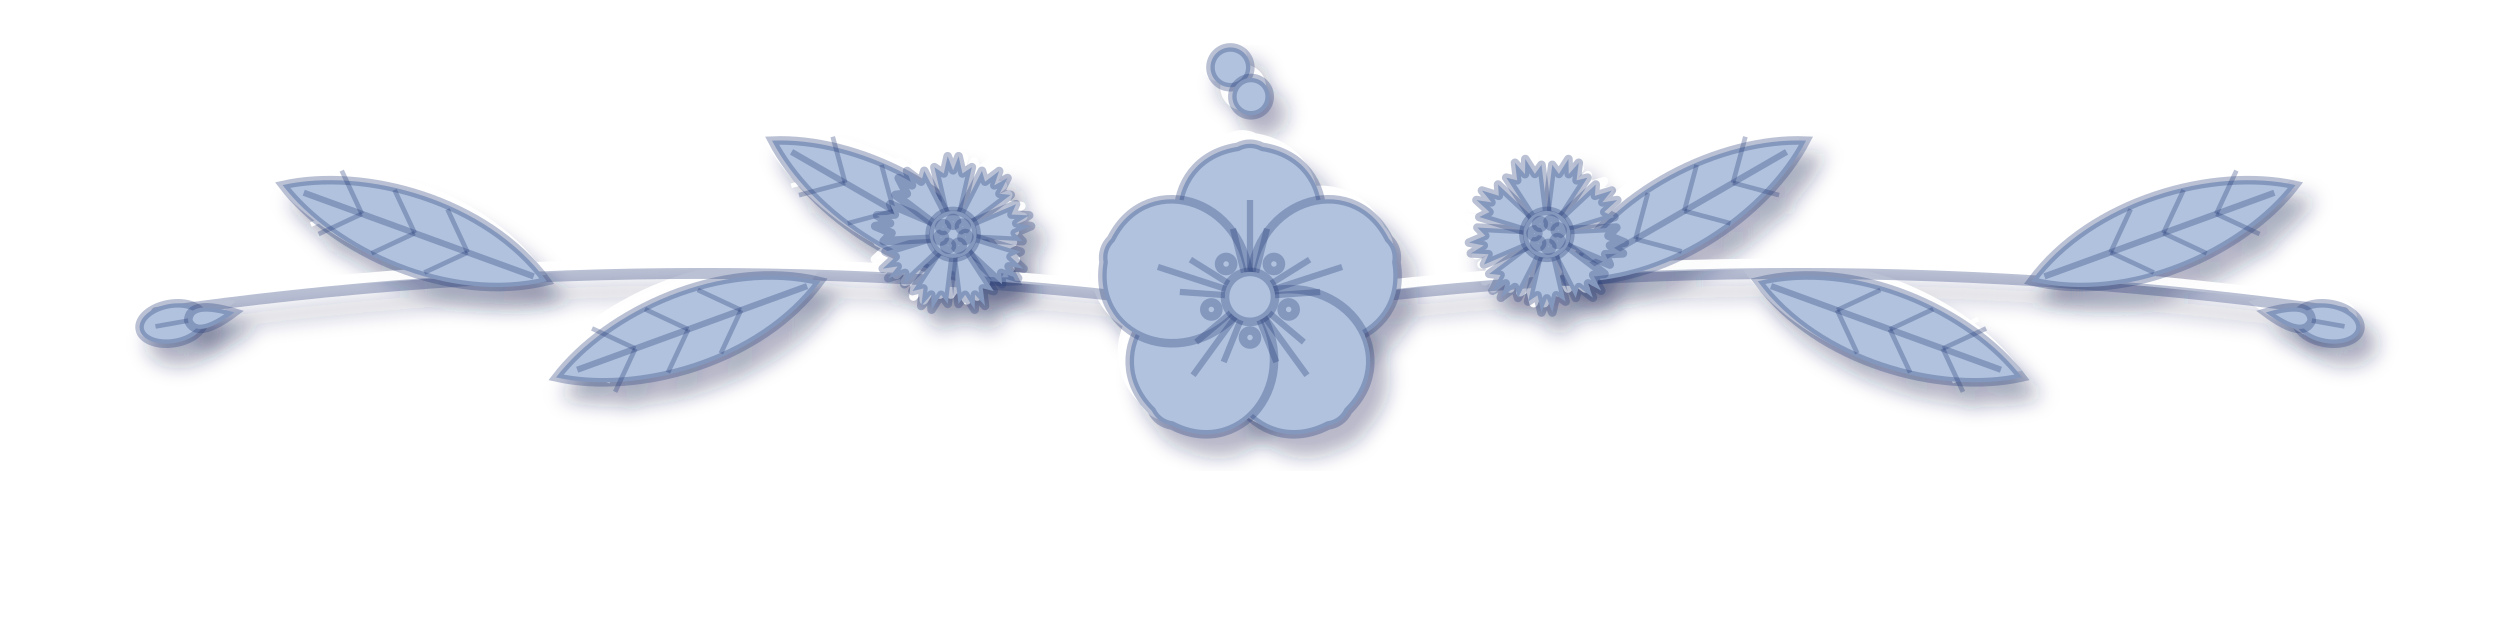
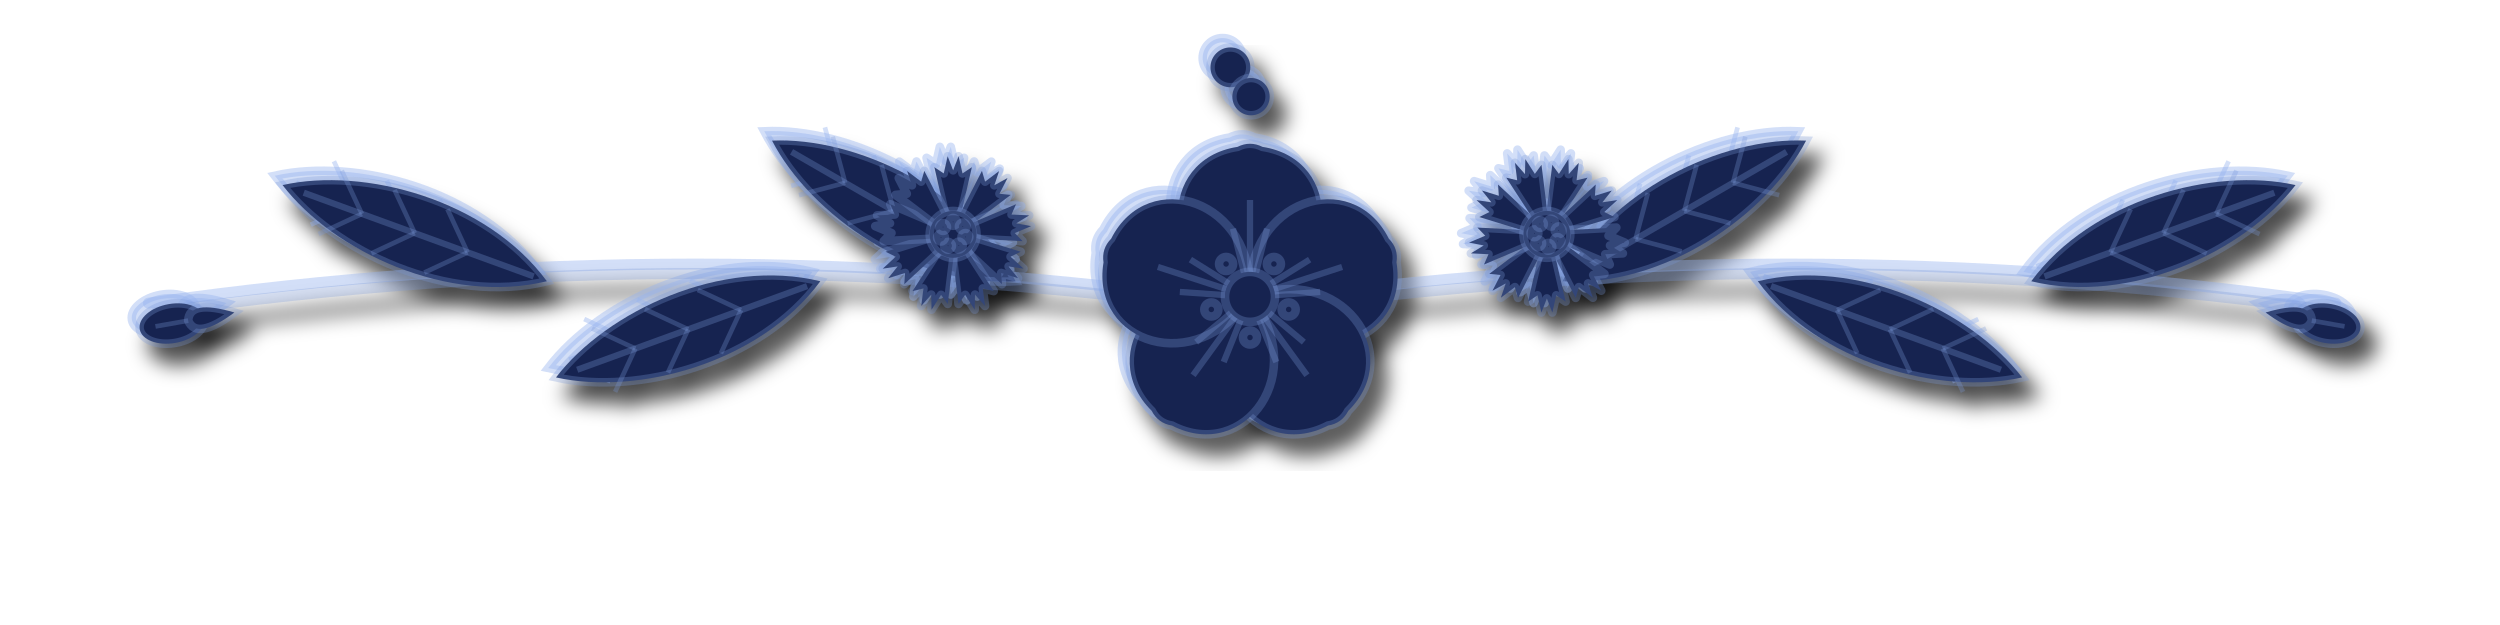
<svg xmlns="http://www.w3.org/2000/svg" viewBox="0 0 320 80" role="img" aria-label="Embossed flower ornament">
  <defs>
    <filter id="soft" x="-5%" y="-5%" width="110%" height="110%">
      <feGaussianBlur stdDeviation="1.3" />
    </filter>
    <g id="art" stroke-width="1.1">
      <path fill="none" stroke-width="1.4" stroke-linecap="round" d="M20 40Q90 30 160 40" />
      <path fill="none" stroke-width="1.4" stroke-linecap="round" d="M160 40Q230 30 300 40" />
      <path d="M70 36C57.39 39.07 42.66 32.18 36.17 23.69C46.6 21.35 62.31 25.54 70 36Z" />
      <path fill="none" stroke-width="0.8" d="M68.31 35.38L38.88 24.67" />
      <path fill="none" stroke-width="0.6" d="M59.85 32.31L54.31 34.89" />
      <path fill="none" stroke-width="0.6" d="M59.85 32.31L57.27 26.77" />
      <path fill="none" stroke-width="0.6" d="M53.09 29.84L47.55 32.43" />
      <path fill="none" stroke-width="0.6" d="M53.09 29.84L50.5 24.31" />
      <path fill="none" stroke-width="0.6" d="M46.32 27.38L40.78 29.96" />
      <path fill="none" stroke-width="0.6" d="M46.32 27.38L43.74 21.84" />
      <path d="M105 36C97.31 46.46 81.6 50.65 71.17 48.31C77.66 39.82 92.39 32.93 105 36Z" />
      <path fill="none" stroke-width="0.8" d="M103.31 36.62L73.88 47.33" />
      <path fill="none" stroke-width="0.6" d="M94.85 39.69L92.27 45.23" />
      <path fill="none" stroke-width="0.6" d="M94.85 39.69L89.31 37.11" />
      <path fill="none" stroke-width="0.6" d="M88.09 42.16L85.5 47.69" />
      <path fill="none" stroke-width="0.6" d="M88.09 42.16L82.55 39.57" />
      <path fill="none" stroke-width="0.6" d="M81.32 44.62L78.74 50.16" />
      <path fill="none" stroke-width="0.6" d="M81.32 44.62L75.78 42.04" />
      <path d="M130 36C117.05 36.84 103.74 27.49 98.82 18C109.5 17.51 124.25 24.36 130 36Z" />
      <path fill="none" stroke-width="0.8" d="M128.44 35.1L101.32 19.44" />
      <path fill="none" stroke-width="0.6" d="M120.65 30.6L114.75 32.18" />
      <path fill="none" stroke-width="0.6" d="M120.65 30.6L119.07 24.7" />
      <path fill="none" stroke-width="0.6" d="M114.41 27L108.51 28.58" />
      <path fill="none" stroke-width="0.6" d="M114.41 27L112.83 21.1" />
      <path fill="none" stroke-width="0.6" d="M108.18 23.4L102.27 24.98" />
      <path fill="none" stroke-width="0.6" d="M108.18 23.4L106.59 17.5" />
      <path d="M200 36C205.75 24.36 220.5 17.51 231.18 18C226.26 27.49 212.95 36.84 200 36Z" />
      <path fill="none" stroke-width="0.8" d="M201.56 35.1L228.68 19.44" />
      <path fill="none" stroke-width="0.6" d="M209.35 30.6L210.93 24.7" />
      <path fill="none" stroke-width="0.6" d="M209.35 30.6L215.25 32.18" />
      <path fill="none" stroke-width="0.6" d="M215.59 27L217.17 21.1" />
      <path fill="none" stroke-width="0.6" d="M215.59 27L221.49 28.58" />
      <path fill="none" stroke-width="0.6" d="M221.82 23.4L223.41 17.5" />
      <path fill="none" stroke-width="0.6" d="M221.82 23.4L227.73 24.98" />
      <path d="M225 36C237.61 32.93 252.34 39.82 258.83 48.31C248.4 50.65 232.69 46.46 225 36Z" />
      <path fill="none" stroke-width="0.8" d="M226.69 36.62L256.12 47.33" />
      <path fill="none" stroke-width="0.6" d="M235.15 39.69L240.69 37.11" />
      <path fill="none" stroke-width="0.6" d="M235.15 39.69L237.73 45.23" />
      <path fill="none" stroke-width="0.6" d="M241.91 42.16L247.45 39.57" />
      <path fill="none" stroke-width="0.6" d="M241.91 42.16L244.5 47.69" />
      <path fill="none" stroke-width="0.6" d="M248.68 44.62L254.22 42.04" />
      <path fill="none" stroke-width="0.6" d="M248.68 44.62L251.26 50.16" />
      <path d="M260 36C267.69 25.54 283.4 21.35 293.83 23.69C287.34 32.18 272.61 39.07 260 36Z" />
      <path fill="none" stroke-width="0.8" d="M261.69 35.38L291.12 24.67" />
      <path fill="none" stroke-width="0.6" d="M270.15 32.31L272.73 26.77" />
      <path fill="none" stroke-width="0.6" d="M270.15 32.31L275.69 34.89" />
      <path fill="none" stroke-width="0.6" d="M276.91 29.84L279.5 24.31" />
      <path fill="none" stroke-width="0.6" d="M276.91 29.84L282.45 32.43" />
      <path fill="none" stroke-width="0.6" d="M283.68 27.38L286.26 21.84" />
      <path fill="none" stroke-width="0.6" d="M283.68 27.38L289.22 29.96" />
      <path d="M160 38C148 34.8 148 20.4 158.4 18.8Q160 18 161.6 18.8C172 20.4 172 34.8 160 38Z" />
      <path d="M160 38C159.34 25.6 173.03 21.15 177.77 30.55Q179.02 31.82 178.75 33.59C180.45 43.97 166.75 48.42 160 38Z" />
      <path d="M160 38C171.59 33.54 180.05 45.19 172.58 52.59Q171.76 54.18 169.99 54.47C160.64 59.29 152.17 47.64 160 38Z" />
      <path d="M160 38C167.83 47.64 159.36 59.29 150.01 54.47Q148.24 54.18 147.42 52.59C139.95 45.19 148.41 33.54 160 38Z" />
      <path d="M160 38C153.25 48.42 139.55 43.97 141.25 33.59Q140.98 31.82 142.23 30.55C146.97 21.15 160.66 25.6 160 38Z" />
      <path fill="none" stroke-width="0.8" d="M160 34.8L160 25.6" />
      <path fill="none" stroke-width="0.8" d="M159.23 34.9L157.82 29.27" />
      <path fill="none" stroke-width="0.8" d="M160.77 34.9L162.18 29.27" />
      <path fill="none" stroke-width="0.8" d="M163.04 37.01L171.79 34.17" />
      <path fill="none" stroke-width="0.8" d="M162.71 36.3L167.63 33.23" />
      <path fill="none" stroke-width="0.8" d="M163.19 37.78L168.98 37.37" />
      <path fill="none" stroke-width="0.8" d="M161.88 40.59L167.29 48.03" />
      <path fill="none" stroke-width="0.8" d="M162.45 40.06L166.89 43.79" />
      <path fill="none" stroke-width="0.8" d="M161.2 40.97L163.37 46.34" />
      <path fill="none" stroke-width="0.8" d="M158.12 40.59L152.71 48.03" />
      <path fill="none" stroke-width="0.8" d="M158.8 40.97L156.63 46.34" />
      <path fill="none" stroke-width="0.8" d="M157.55 40.06L153.11 43.79" />
      <path fill="none" stroke-width="0.8" d="M156.96 37.01L148.21 34.17" />
      <path fill="none" stroke-width="0.8" d="M156.81 37.78L151.02 37.37" />
      <path fill="none" stroke-width="0.8" d="M157.29 36.3L152.37 33.23" />
      <circle cx="160" cy="38" r="3.2" />
      <circle cx="163.06" cy="33.79" r="0.9" />
      <circle cx="164.95" cy="39.61" r="0.9" />
      <circle cx="160" cy="43.2" r="0.9" />
      <circle cx="155.05" cy="39.61" r="0.9" />
      <circle cx="156.94" cy="33.79" r="0.9" />
      <path stroke-linejoin="round" d="M121 27.5L119.6 21.4L120.8 22.2L121.3 20L122 21.8L122.7 20L123.2 22.2L124.4 21.4L123 27.5Z" />
      <path stroke-linejoin="round" d="M122.84 27.44L125.69 21.87L126.09 23.25L127.89 21.89L127.27 23.72L128.96 22.79L127.93 24.8L129.37 24.95L124.37 28.73Z" />
      <path stroke-linejoin="round" d="M124.29 28.58L130.05 26.14L129.47 27.46L131.73 27.57L130.08 28.58L131.97 28.95L129.89 29.83L130.89 30.87L124.64 30.55Z" />
      <path stroke-linejoin="round" d="M124.67 30.38L130.65 32.22L129.35 32.86L131.01 34.39L129.1 34.1L130.31 35.61L128.15 34.94L128.25 36.38L123.67 32.12Z" />
      <path stroke-linejoin="round" d="M123.79 32.01L127.2 37.26L125.8 36.92L126.08 39.16L124.8 37.71L124.76 39.64L123.54 37.74L122.69 38.9L121.92 32.69Z" />
      <path stroke-linejoin="round" d="M122.08 32.69L121.31 38.9L120.46 37.74L119.24 39.64L119.2 37.71L117.92 39.16L118.2 36.92L116.8 37.26L120.21 32.01Z" />
      <path stroke-linejoin="round" d="M120.33 32.12L115.75 36.38L115.85 34.94L113.69 35.61L114.9 34.1L112.99 34.39L114.65 32.86L113.35 32.22L119.33 30.38Z" />
      <path stroke-linejoin="round" d="M119.36 30.55L113.11 30.87L114.11 29.83L112.03 28.95L113.92 28.58L112.27 27.57L114.53 27.46L113.95 26.14L119.71 28.58Z" />
      <path stroke-linejoin="round" d="M119.63 28.73L114.63 24.95L116.07 24.8L115.04 22.79L116.73 23.72L116.11 21.89L117.91 23.25L118.31 21.87L121.16 27.44Z" />
      <circle cx="122" cy="30" r="3" />
      <circle cx="122" cy="28.4" r="0.5" />
      <circle cx="123.24" cy="28.99" r="0.5" />
      <circle cx="123.57" cy="30.33" r="0.5" />
      <circle cx="122.73" cy="31.43" r="0.5" />
      <circle cx="121.35" cy="31.46" r="0.5" />
      <circle cx="120.45" cy="30.41" r="0.5" />
      <circle cx="120.71" cy="29.06" r="0.5" />
      <path stroke-linejoin="round" d="M197.92 27.31L198.69 21.1L199.54 22.26L200.76 20.36L200.8 22.29L202.08 20.84L201.8 23.08L203.2 22.74L199.79 27.99Z" />
      <path stroke-linejoin="round" d="M199.67 27.88L204.25 23.62L204.15 25.06L206.31 24.39L205.1 25.9L207.01 25.61L205.35 27.14L206.65 27.78L200.67 29.62Z" />
      <path stroke-linejoin="round" d="M200.64 29.45L206.89 29.13L205.89 30.17L207.97 31.05L206.08 31.42L207.73 32.43L205.47 32.54L206.05 33.86L200.29 31.42Z" />
      <path stroke-linejoin="round" d="M200.37 31.27L205.37 35.05L203.93 35.2L204.96 37.21L203.27 36.28L203.89 38.11L202.09 36.75L201.69 38.13L198.84 32.56Z" />
      <path stroke-linejoin="round" d="M199 32.5L200.4 38.6L199.2 37.8L198.7 40L198 38.2L197.3 40L196.8 37.8L195.6 38.6L197 32.5Z" />
      <path stroke-linejoin="round" d="M197.16 32.56L194.31 38.13L193.91 36.75L192.11 38.11L192.73 36.28L191.04 37.21L192.07 35.2L190.63 35.05L195.63 31.27Z" />
      <path stroke-linejoin="round" d="M195.71 31.42L189.95 33.86L190.53 32.54L188.27 32.43L189.92 31.42L188.03 31.05L190.11 30.17L189.11 29.13L195.36 29.45Z" />
      <path stroke-linejoin="round" d="M195.33 29.62L189.35 27.78L190.65 27.14L188.99 25.61L190.9 25.9L189.69 24.39L191.85 25.06L191.75 23.62L196.33 27.88Z" />
      <path stroke-linejoin="round" d="M196.21 27.99L192.8 22.74L194.2 23.08L193.92 20.84L195.2 22.29L195.24 20.36L196.46 22.26L197.31 21.1L198.08 27.31Z" />
      <circle cx="198" cy="30" r="3" />
      <circle cx="198.55" cy="28.5" r="0.5" />
      <circle cx="199.51" cy="29.48" r="0.5" />
      <circle cx="199.36" cy="30.85" r="0.5" />
      <circle cx="198.19" cy="31.59" r="0.5" />
      <circle cx="196.89" cy="31.15" r="0.5" />
      <circle cx="196.41" cy="29.86" r="0.5" />
      <circle cx="197.11" cy="28.67" r="0.5" />
      <ellipse cx="22.02" cy="41.41" rx="2.52" ry="4.2" transform="rotate(-100 22.02 41.41)" />
      <path d="M30 40Q25.15 43.6 24.09 41.04Q24.21 38.28 30 40Z" />
      <path fill="none" stroke-width="0.6" d="M24.09 41.04L19.9 41.78" />
      <ellipse cx="297.98" cy="41.41" rx="2.52" ry="4.2" transform="rotate(100 297.98 41.41)" />
      <path d="M290 40Q295.79 38.28 295.91 41.04Q294.85 43.6 290 40Z" />
      <path fill="none" stroke-width="0.6" d="M295.91 41.04L300.1 41.78" />
      <circle cx="157.49" cy="8.62" r="2.55" />
      <circle cx="160.13" cy="12.37" r="2.39" />
    </g>
  </defs>
-   <use href="#art" transform="translate(1.6 2.2)" fill="rgba(27, 43, 87, 0.30)" stroke="rgba(27, 43, 87, 0.30)" filter="url(#soft)" />
-   <use href="#art" transform="translate(-1 -1.2)" fill="rgba(255, 255, 255, 0.95)" stroke="rgba(255, 255, 255, 0.95)" />
-   <use href="#art" fill="#b0c2de" stroke="rgba(40, 62, 120, 0.32)" />
+   <use href="#art" transform="translate(1.6 2.2)" fill="rgba(0, 0, 0, 0.62)" stroke="rgba(0, 0, 0, 0.62)" filter="url(#soft)" />
+   <use href="#art" transform="translate(-1 -1.2)" fill="rgba(150, 178, 238, 0.42)" stroke="rgba(150, 178, 238, 0.42)" />
+   <use href="#art" fill="#162350" stroke="rgba(120, 150, 215, 0.30)" />
</svg>
